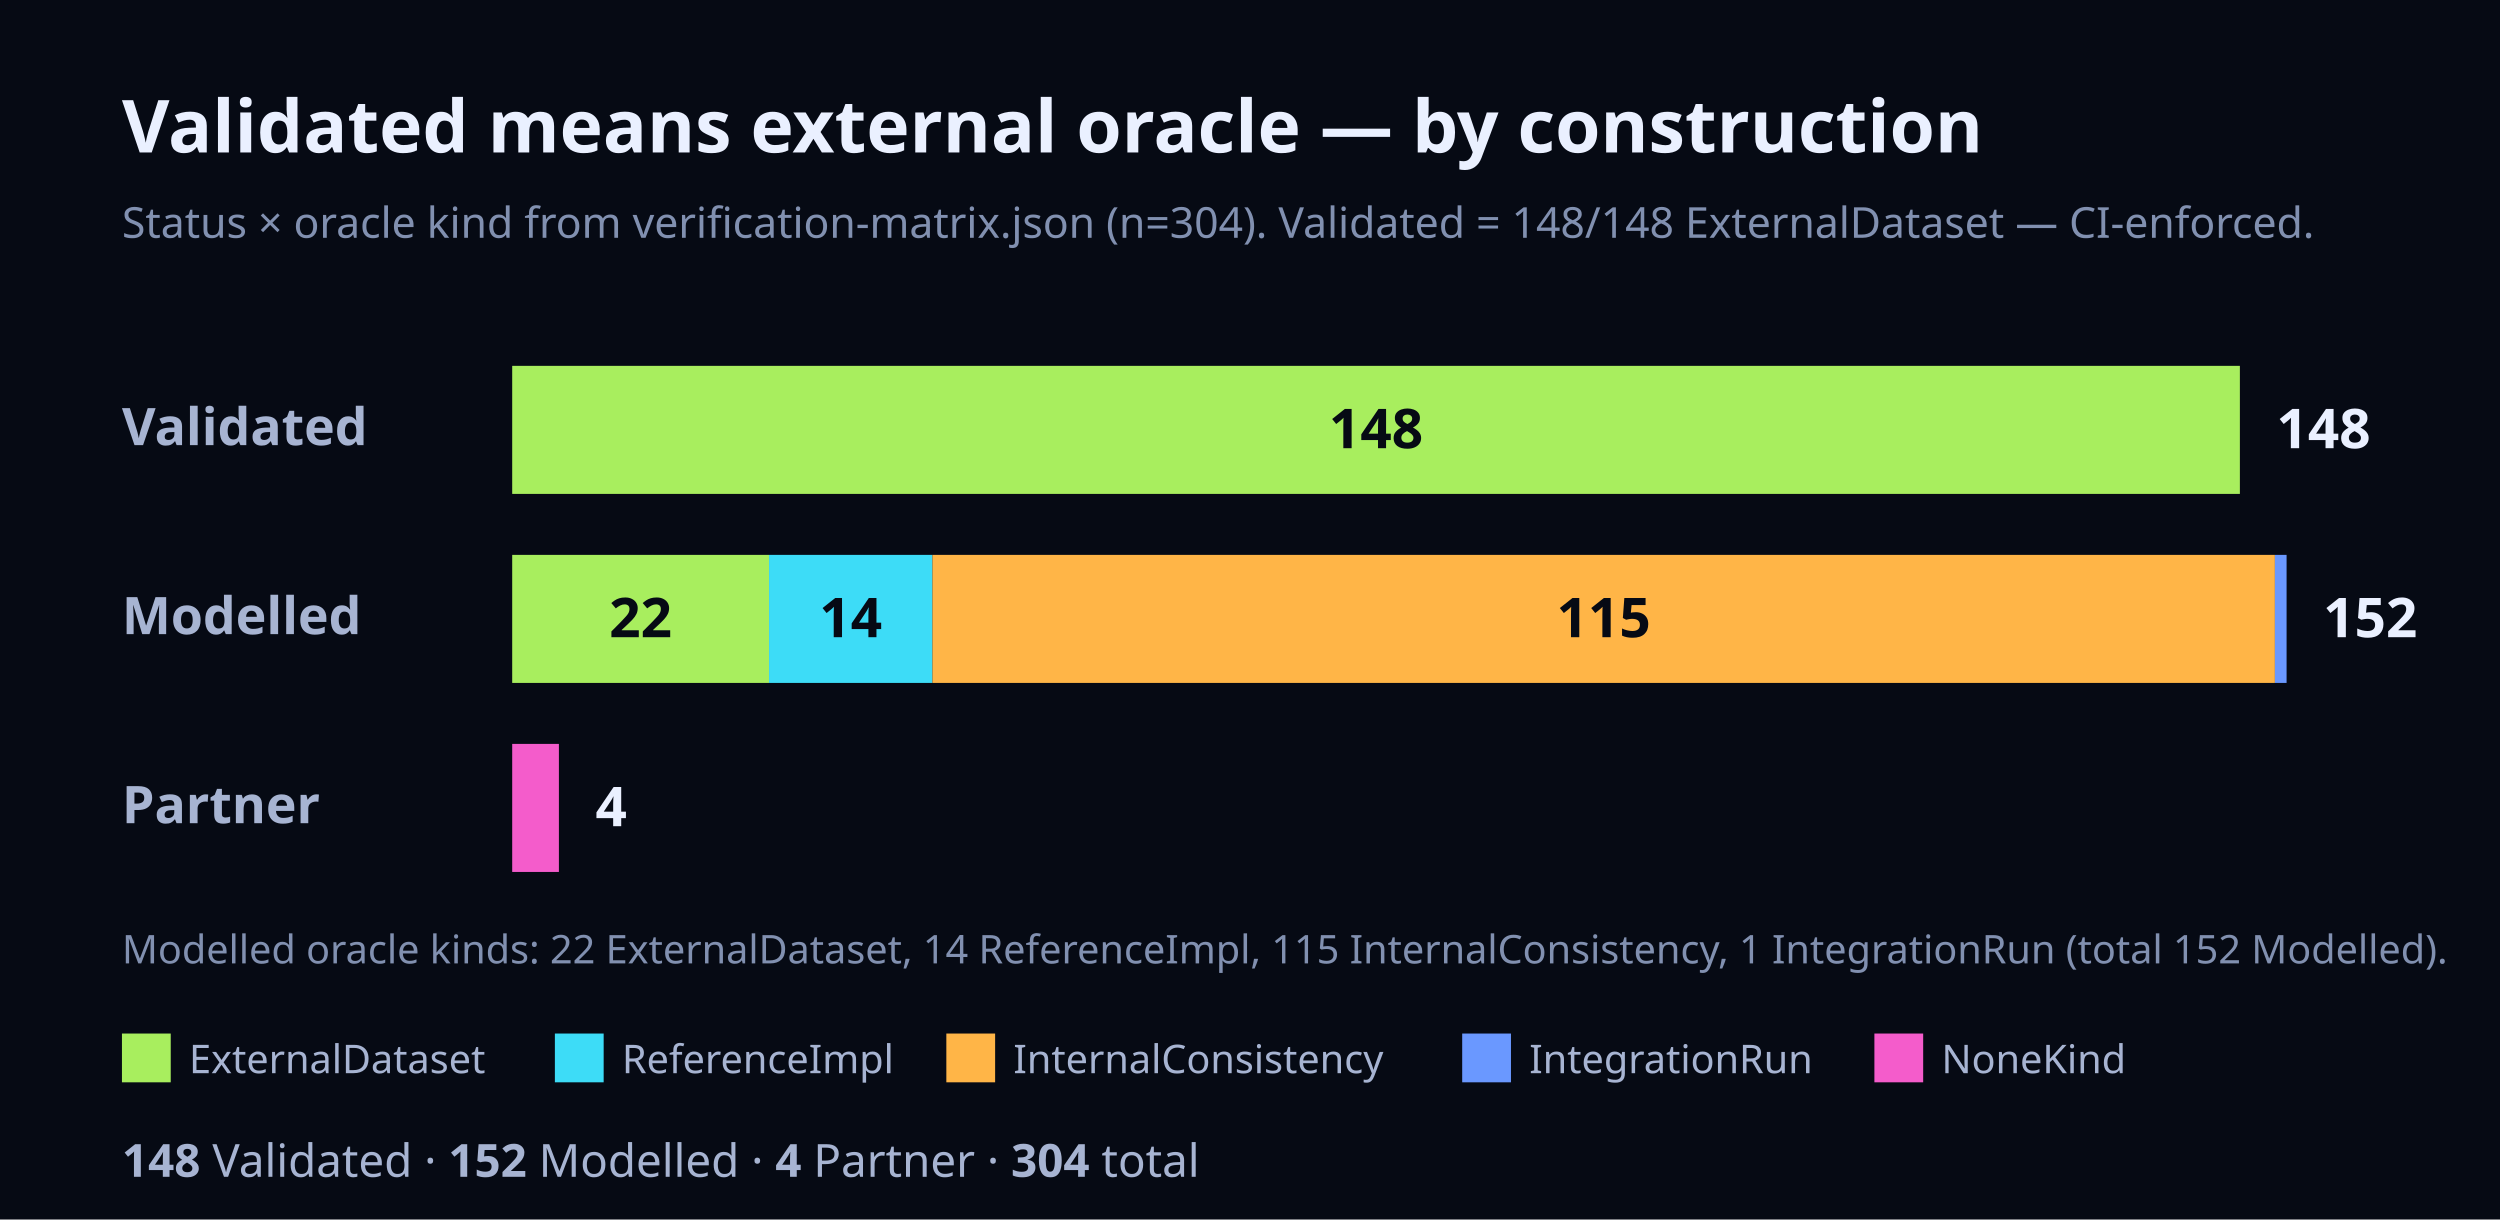
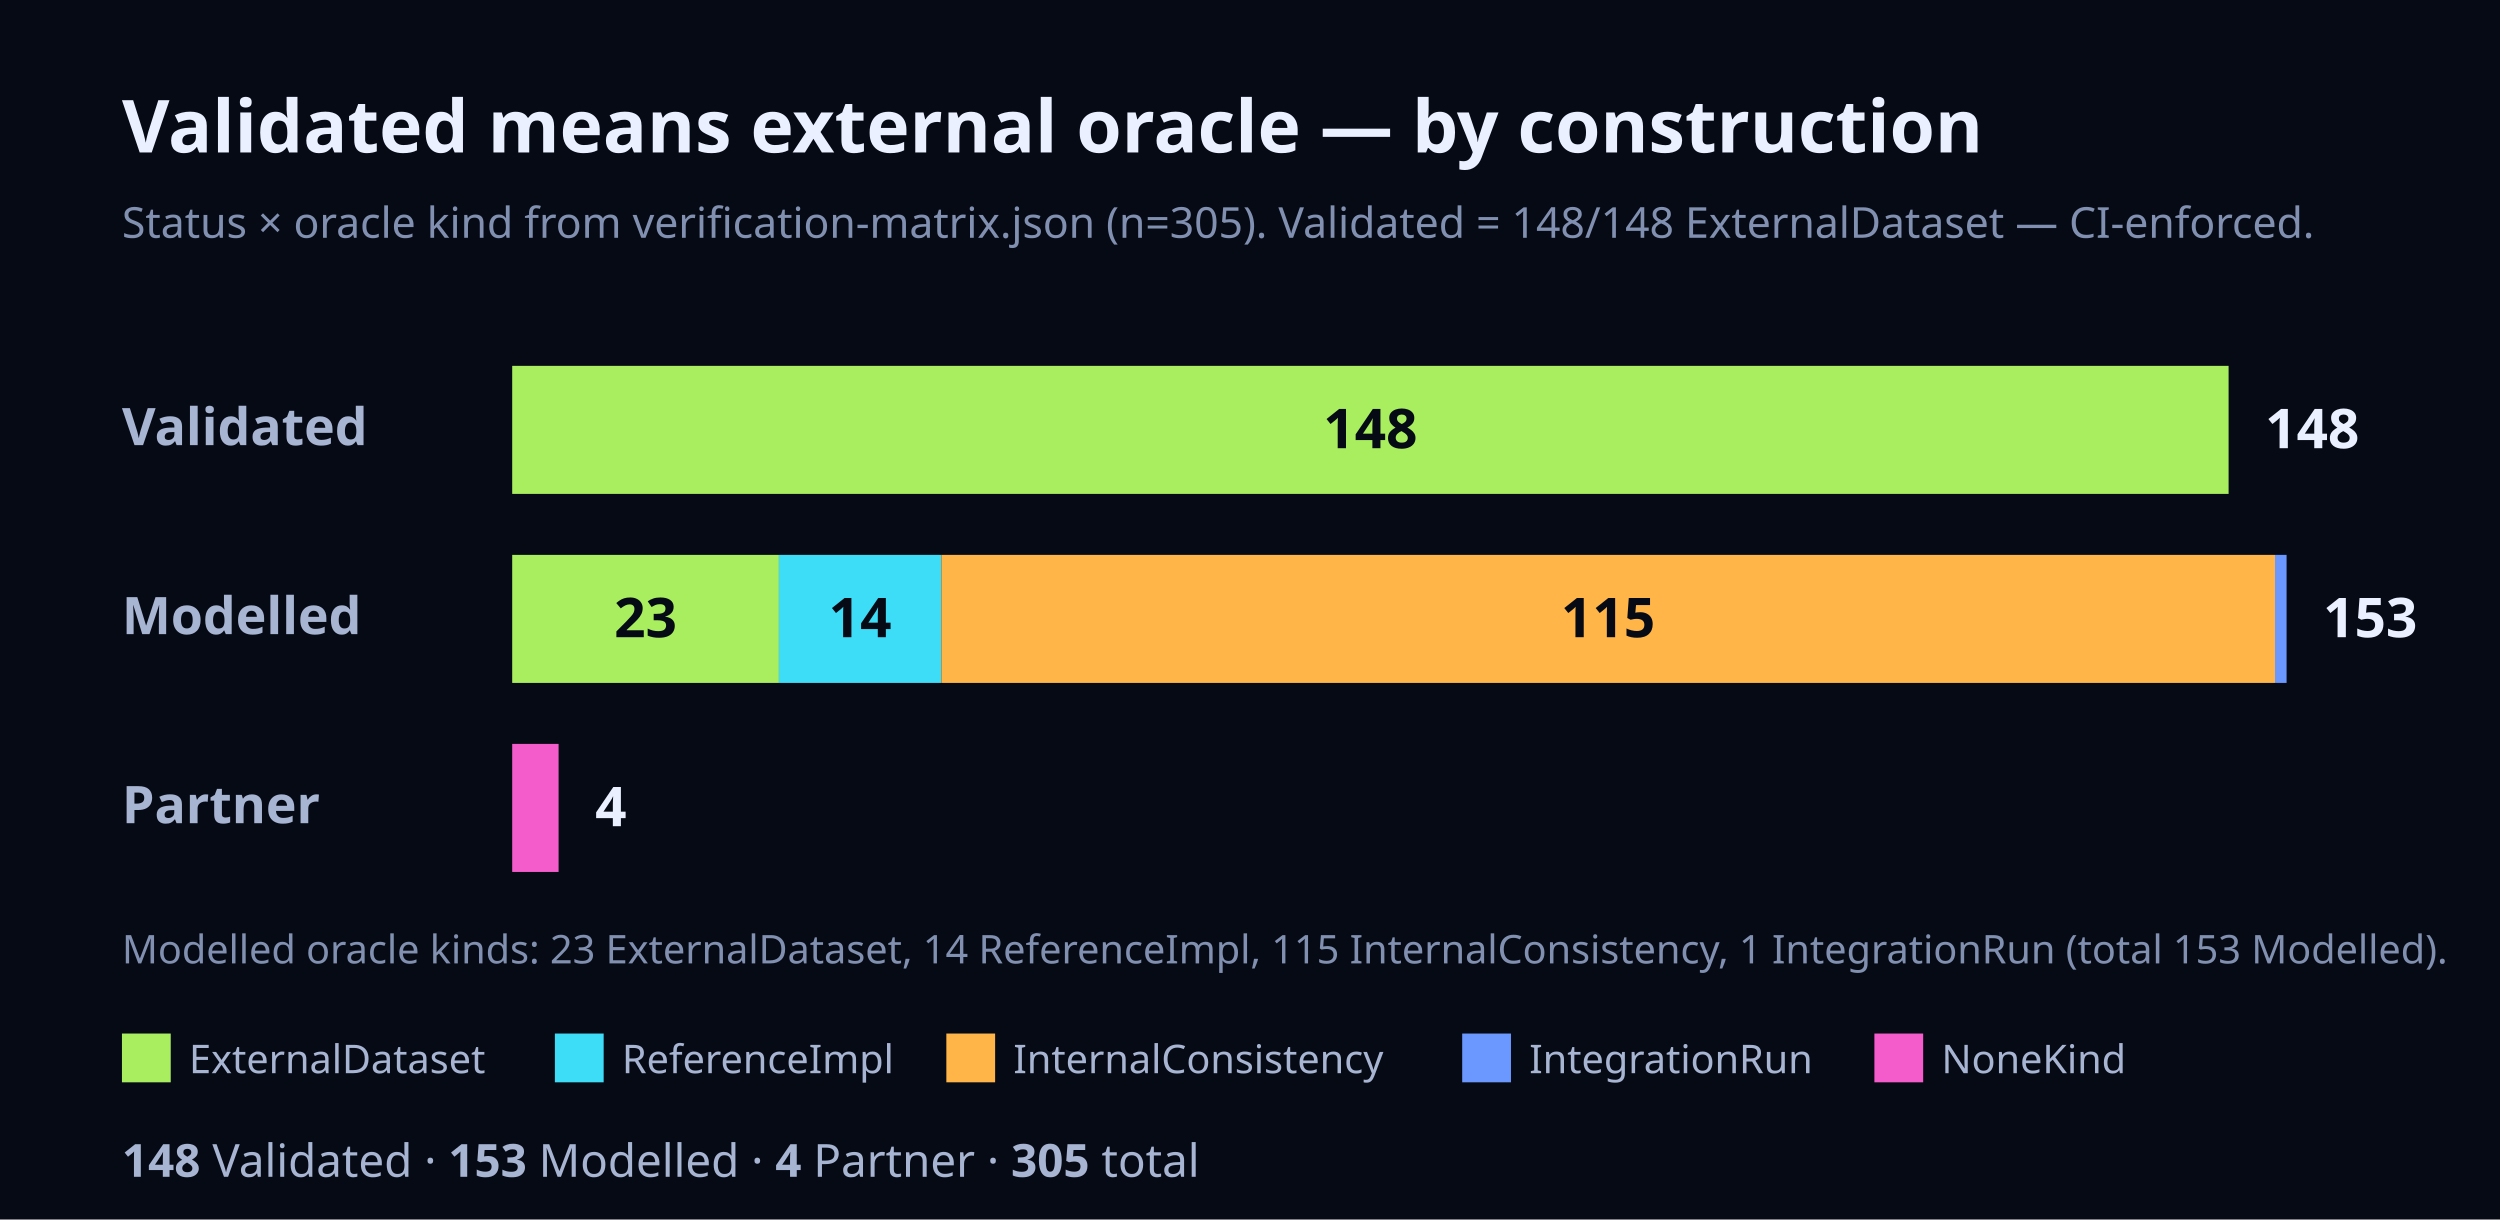
<svg xmlns="http://www.w3.org/2000/svg" width="820" height="400" viewBox="0 0 820 400" font-family="Geist, ui-sans-serif, system-ui, sans-serif">
  <rect x="0" y="0" width="820" height="400" fill="#060A14" />
  <text x="40" y="50" font-size="24" font-weight="700" fill="#EAF0FF">Validated means external oracle — by construction</text>
-   <text x="40" y="78" font-size="14" fill="#8190B0">Status × oracle kind from verification-matrix.json (n=304). Validated = 148/148 ExternalDataset — CI-enforced.</text>
+   <text x="40" y="78" font-size="14" fill="#8190B0">Status × oracle kind from verification-matrix.json (n=305). Validated = 148/148 ExternalDataset — CI-enforced.</text>
  <text x="40" y="146" font-size="17" font-weight="700" fill="#A7B4D2">Validated</text>
-   <rect x="168" y="120" width="566.68" height="42" fill="#A8EE5E" />
-   <text x="451.34" y="147" font-size="18" font-weight="700" fill="#060A14" text-anchor="middle">148</text>
-   <text x="746.68" y="147" font-size="18" font-weight="700" fill="#EAF0FF">148</text>
+   <rect x="168" y="120" width="562.98" height="42" fill="#A8EE5E" />
+   <text x="449.49" y="147" font-size="18" font-weight="700" fill="#060A14" text-anchor="middle">148</text>
+   <text x="742.98" y="147" font-size="18" font-weight="700" fill="#EAF0FF">148</text>
  <text x="40" y="208" font-size="17" font-weight="700" fill="#A7B4D2">Modelled</text>
-   <rect x="168" y="182" width="84.24" height="42" fill="#A8EE5E" />
-   <text x="210.12" y="209" font-size="18" font-weight="700" fill="#060A14" text-anchor="middle">22</text>
-   <rect x="252.24" y="182" width="53.61" height="42" fill="#3DDCF7" />
-   <text x="279.04" y="209" font-size="18" font-weight="700" fill="#060A14" text-anchor="middle">14</text>
-   <rect x="305.84" y="182" width="440.33" height="42" fill="#FFB547" />
-   <text x="526.01" y="209" font-size="18" font-weight="700" fill="#060A14" text-anchor="middle">115</text>
-   <rect x="746.17" y="182" width="3.83" height="42" fill="#6A98FF" />
-   <text x="762" y="209" font-size="18" font-weight="700" fill="#EAF0FF">152</text>
+   <rect x="168" y="182" width="87.49" height="42" fill="#A8EE5E" />
+   <text x="211.75" y="209" font-size="18" font-weight="700" fill="#060A14" text-anchor="middle">23</text>
+   <rect x="255.49" y="182" width="53.25" height="42" fill="#3DDCF7" />
+   <text x="282.12" y="209" font-size="18" font-weight="700" fill="#060A14" text-anchor="middle">14</text>
+   <rect x="308.75" y="182" width="437.45" height="42" fill="#FFB547" />
+   <text x="527.47" y="209" font-size="18" font-weight="700" fill="#060A14" text-anchor="middle">115</text>
+   <rect x="746.2" y="182" width="3.8" height="42" fill="#6A98FF" />
+   <text x="762" y="209" font-size="18" font-weight="700" fill="#EAF0FF">153</text>
  <text x="40" y="270" font-size="17" font-weight="700" fill="#A7B4D2">Partner</text>
-   <rect x="168" y="244" width="15.32" height="42" fill="#F45CCB" />
-   <text x="195.32" y="271" font-size="18" font-weight="700" fill="#EAF0FF">4</text>
-   <text x="40" y="316" font-size="13" fill="#8190B0">Modelled oracle kinds: 22 ExternalDataset, 14 ReferenceImpl, 115 InternalConsistency, 1 IntegrationRun (total 152 Modelled).</text>
+   <rect x="168" y="244" width="15.22" height="42" fill="#F45CCB" />
+   <text x="195.22" y="271" font-size="18" font-weight="700" fill="#EAF0FF">4</text>
+   <text x="40" y="316" font-size="13" fill="#8190B0">Modelled oracle kinds: 23 ExternalDataset, 14 ReferenceImpl, 115 InternalConsistency, 1 IntegrationRun (total 153 Modelled).</text>
  <rect x="40" y="339" width="16" height="16" fill="#A8EE5E" />
  <text x="62" y="352" font-size="13" fill="#A7B4D2">ExternalDataset</text>
  <rect x="182" y="339" width="16" height="16" fill="#3DDCF7" />
  <text x="204" y="352" font-size="13" fill="#A7B4D2">ReferenceImpl</text>
  <rect x="310.4" y="339" width="16" height="16" fill="#FFB547" />
  <text x="332.4" y="352" font-size="13" fill="#A7B4D2">InternalConsistency</text>
  <rect x="479.6" y="339" width="16" height="16" fill="#6A98FF" />
  <text x="501.6" y="352" font-size="13" fill="#A7B4D2">IntegrationRun</text>
  <rect x="614.8" y="339" width="16" height="16" fill="#F45CCB" />
  <text x="636.8" y="352" font-size="13" fill="#A7B4D2">NoneKind</text>
  <text x="40" y="386" font-size="15" fill="#A7B4D2">
-     <tspan font-weight="700">148</tspan> Validated · <tspan font-weight="700">152</tspan> Modelled · <tspan font-weight="700">4</tspan> Partner · <tspan font-weight="700">304</tspan> total</text>
+     <tspan font-weight="700">148</tspan> Validated · <tspan font-weight="700">153</tspan> Modelled · <tspan font-weight="700">4</tspan> Partner · <tspan font-weight="700">305</tspan> total</text>
</svg>
